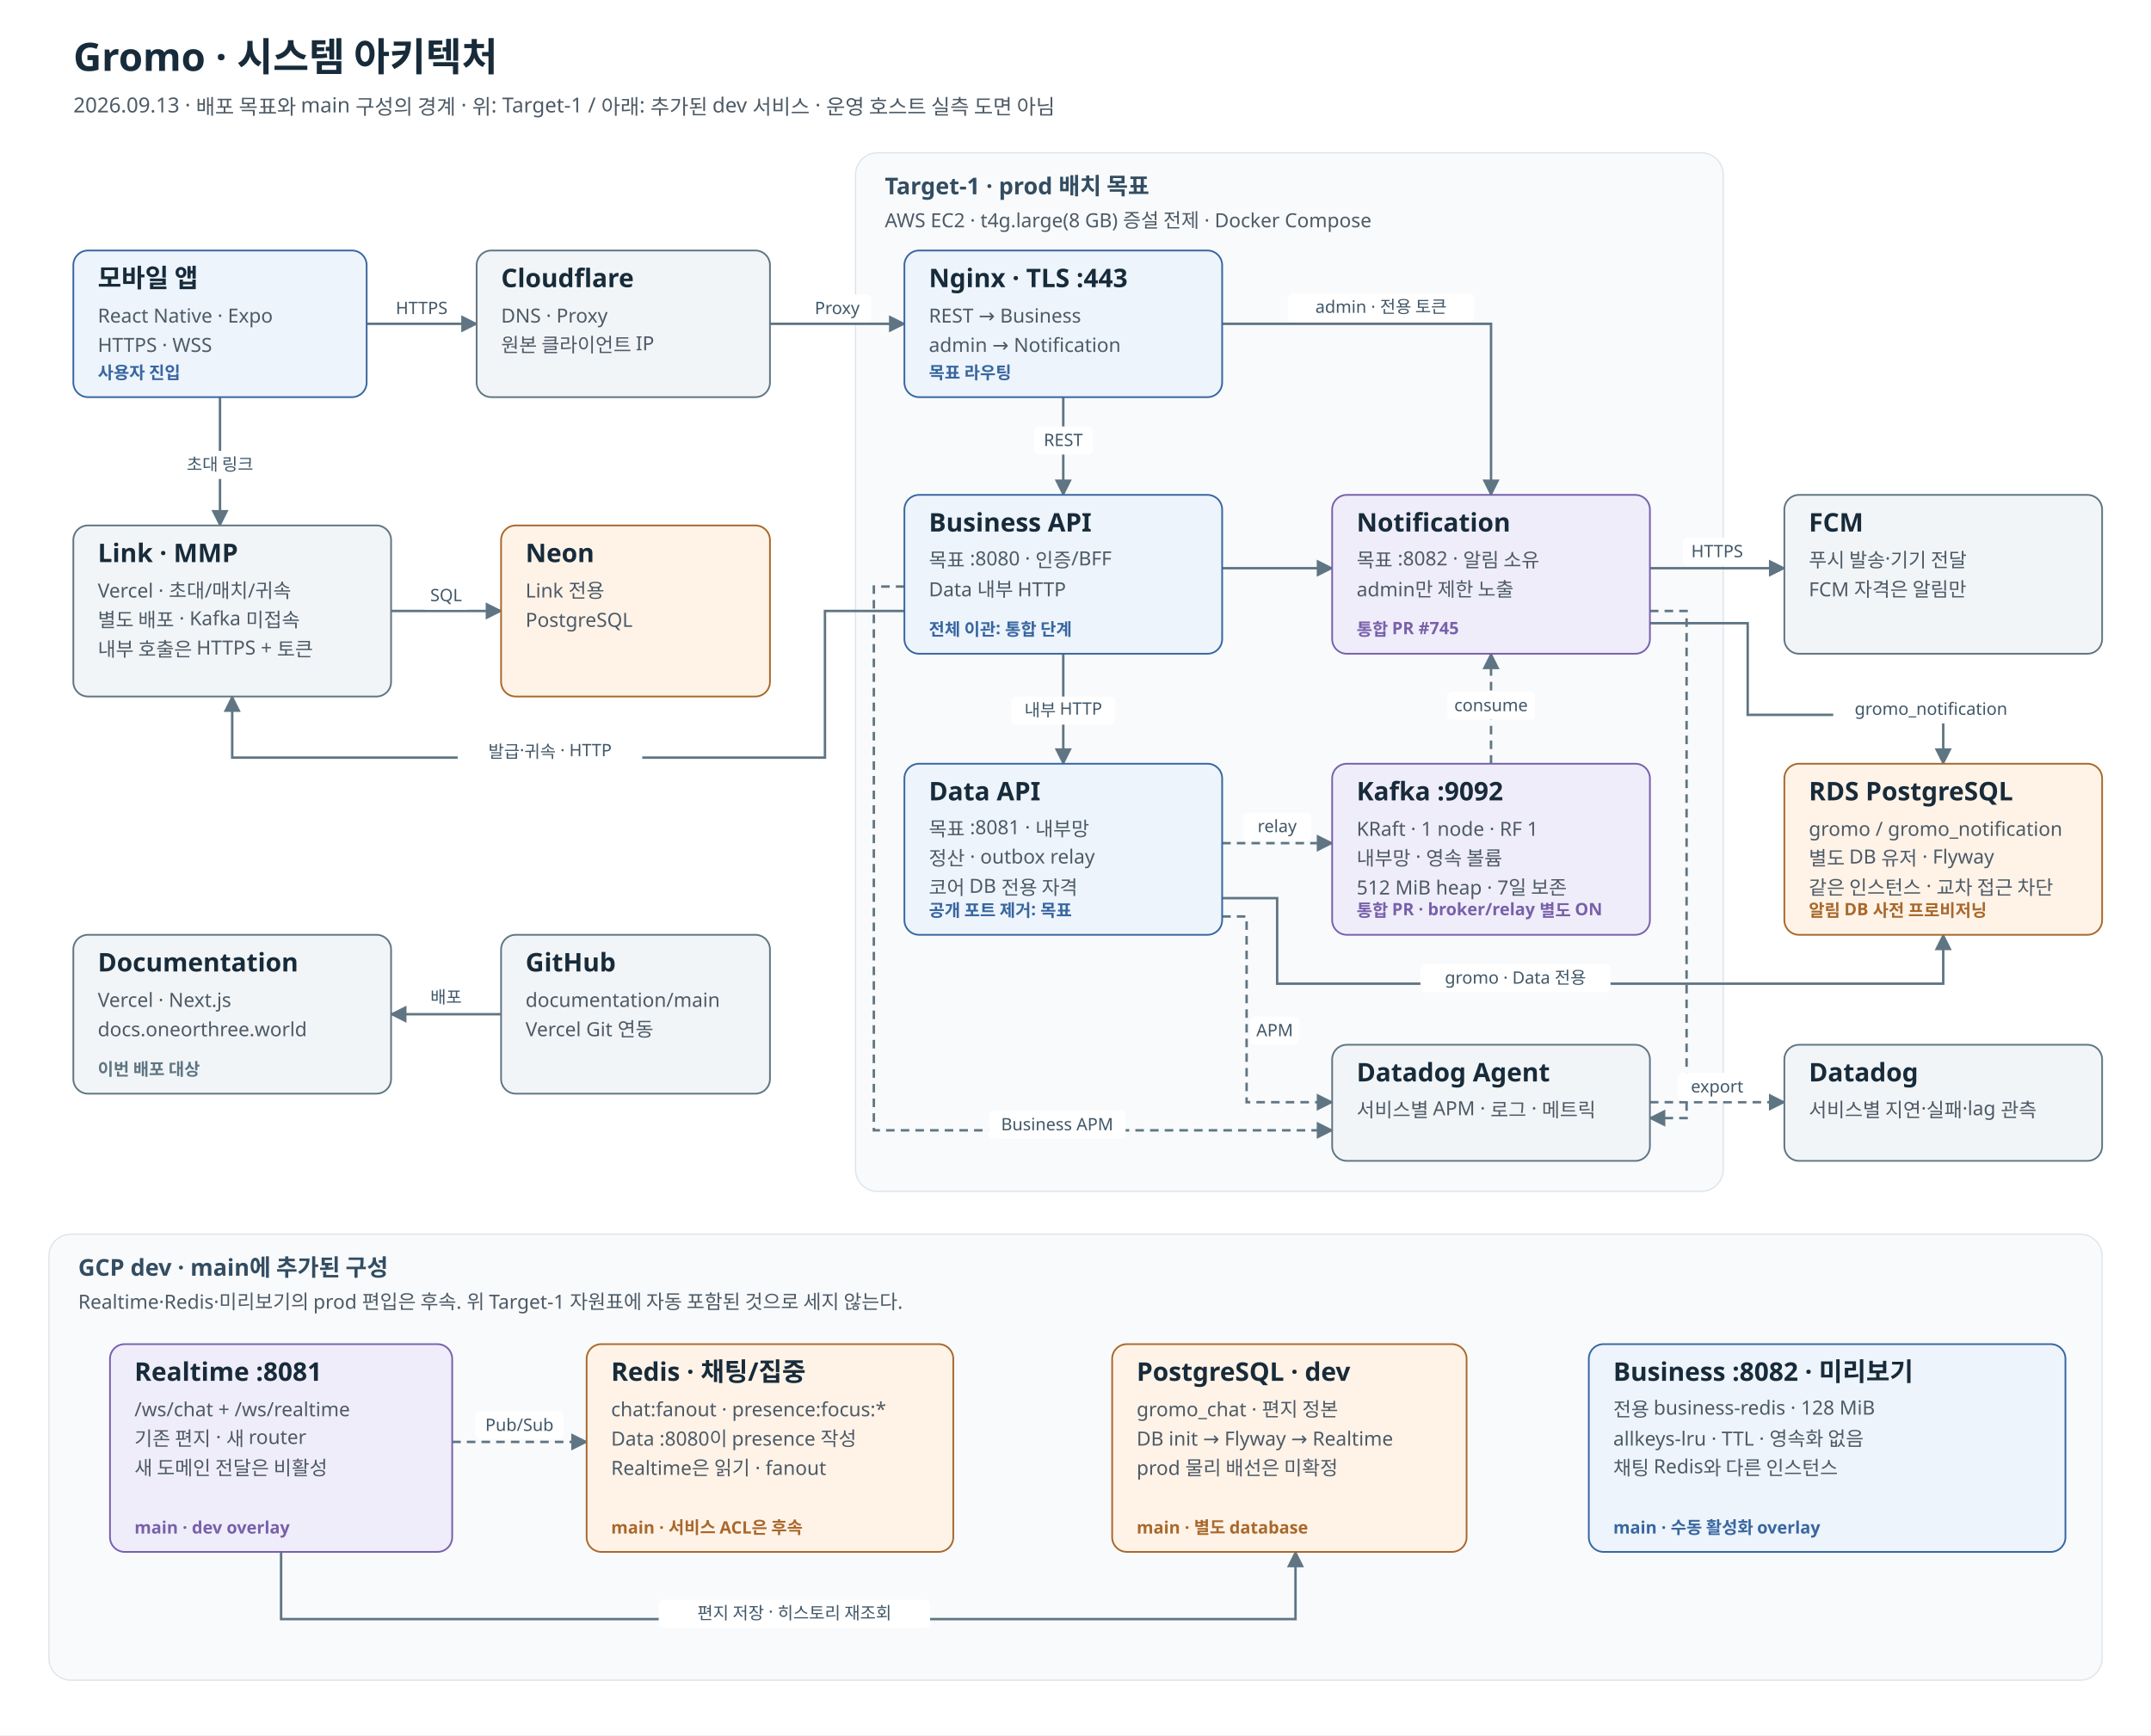
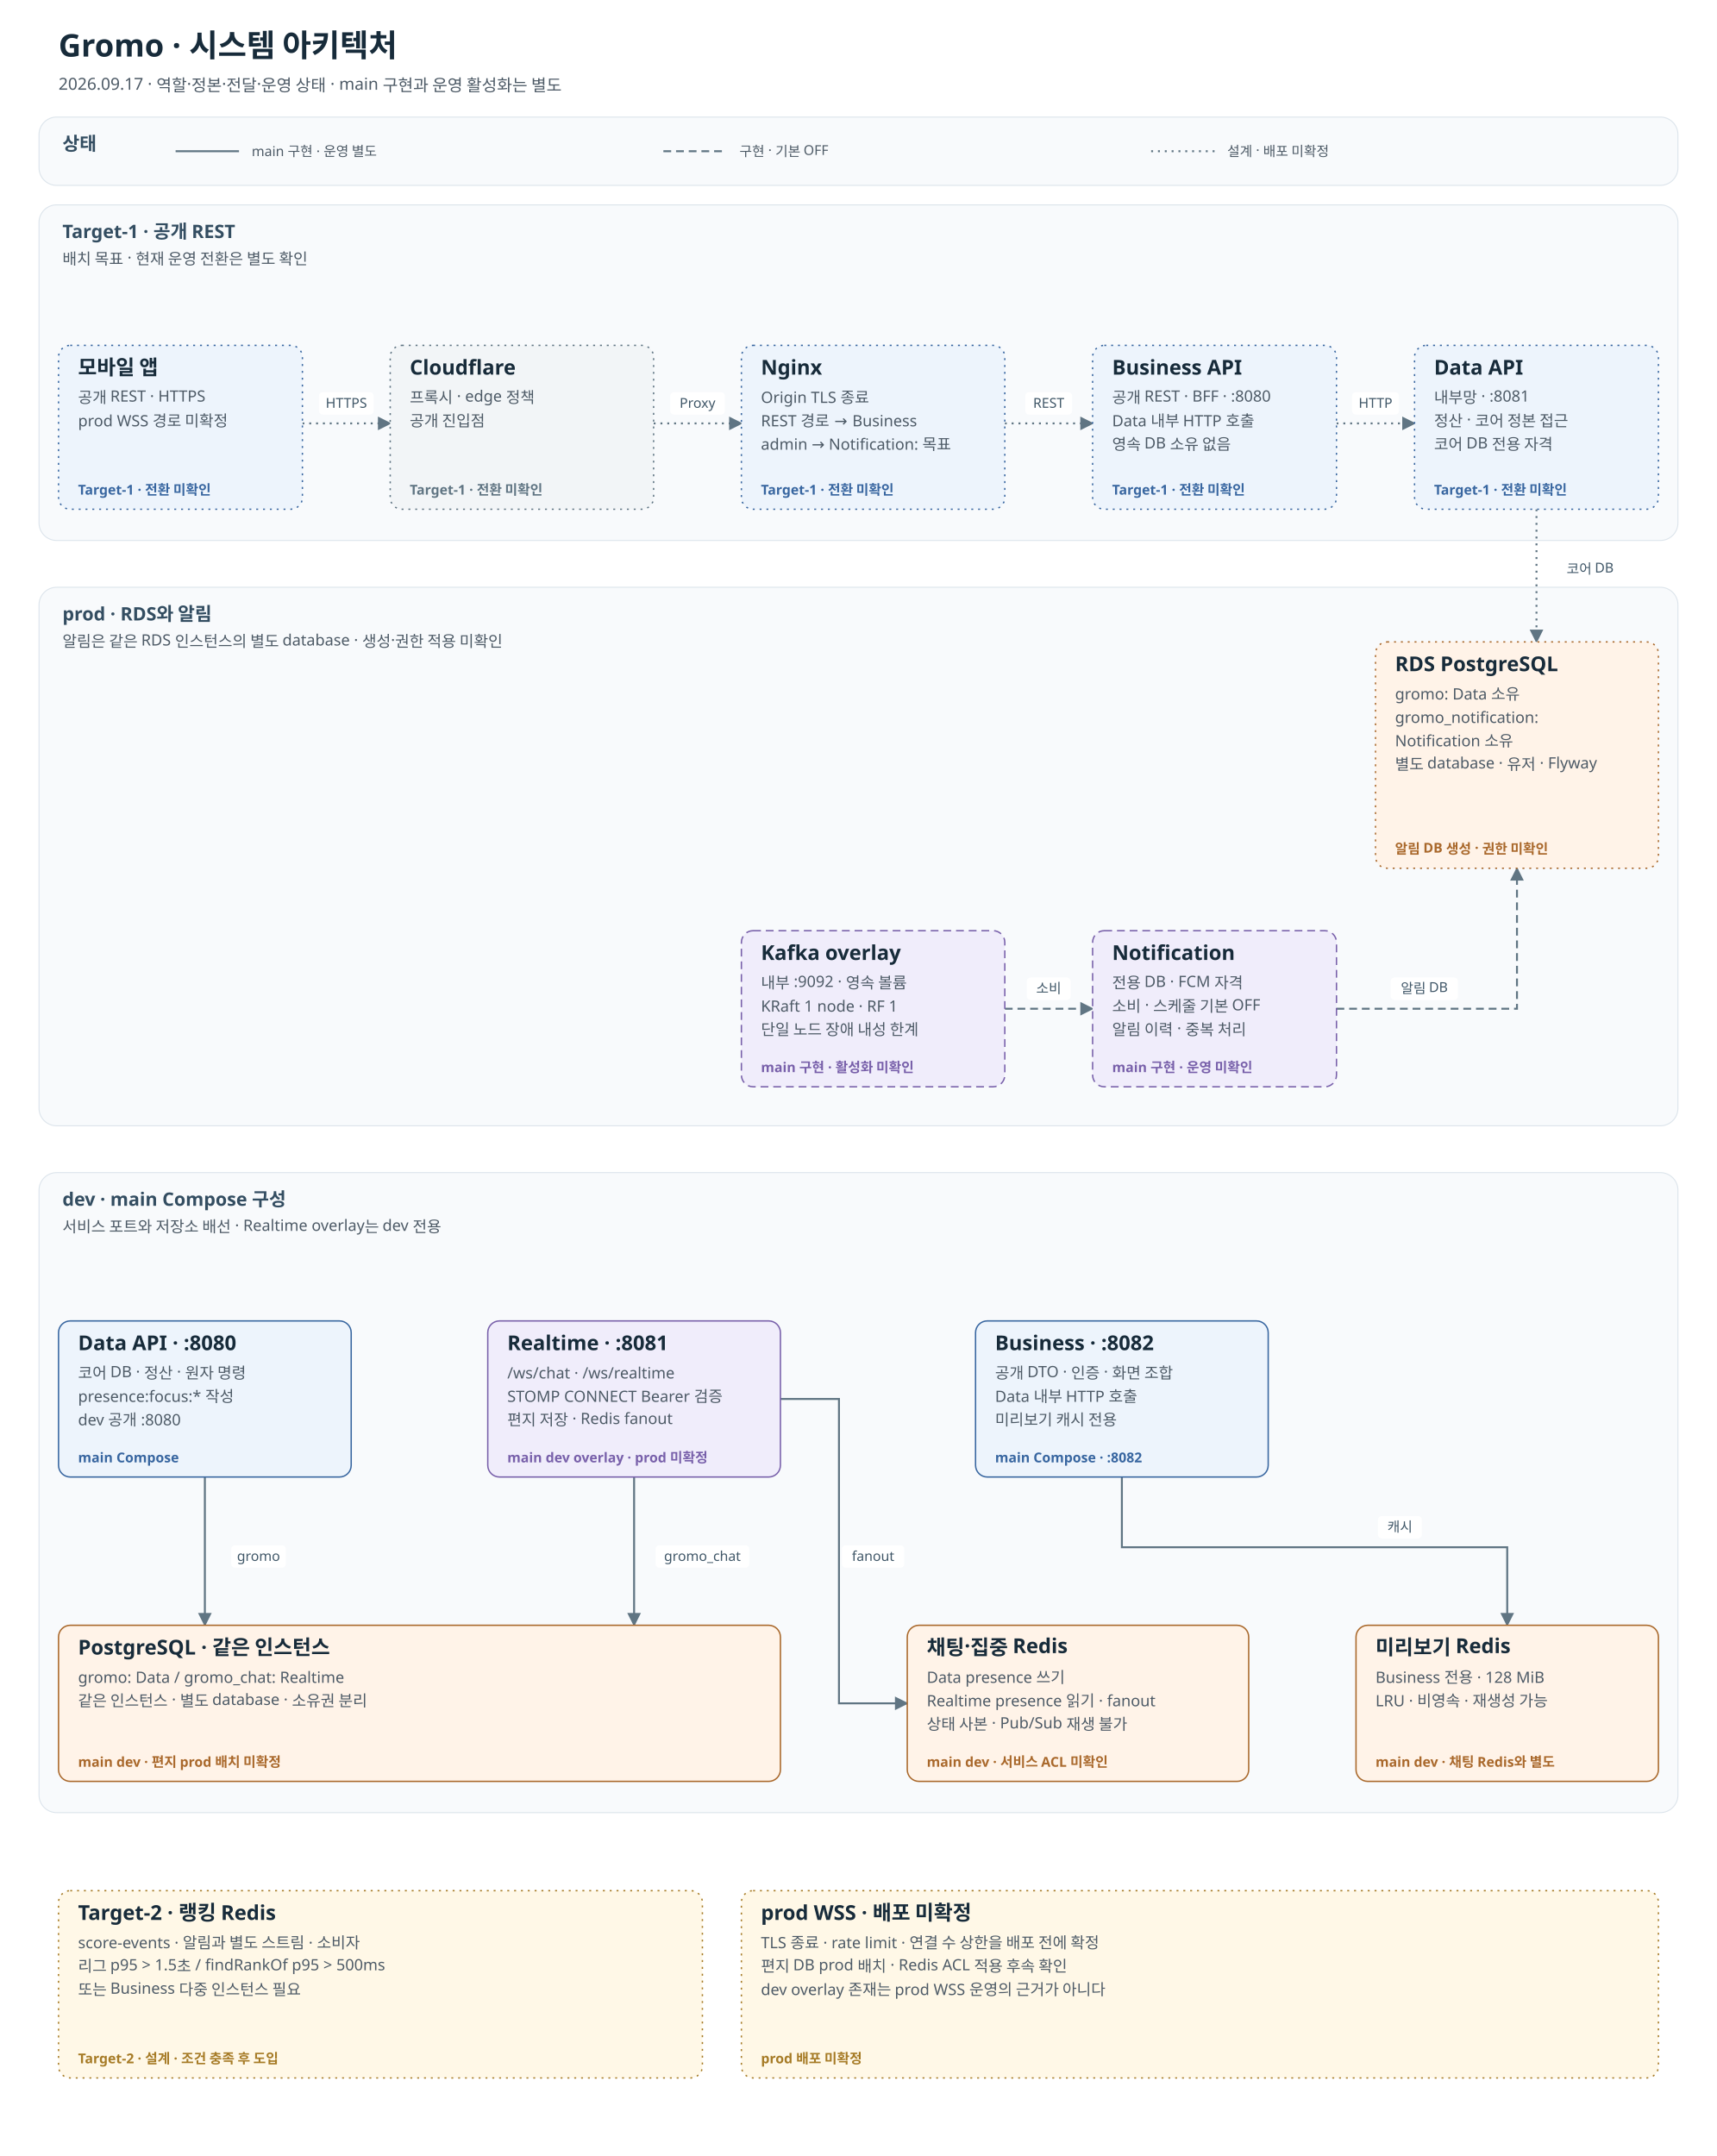
- <svg xmlns="http://www.w3.org/2000/svg" width="1760" height="1420" viewBox="0 0 1760 1420" role="img" aria-labelledby="diagramTitle diagramDesc">
+ <svg xmlns="http://www.w3.org/2000/svg" width="1760" height="2210" viewBox="0 0 1760 2210" role="img" aria-labelledby="diagramTitle diagramDesc">
  <defs>
    <marker id="arrow" viewBox="0 0 10 10" refX="9" refY="5" markerWidth="7" markerHeight="7" orient="auto-start-reverse">
      <path d="M 0 0 L 10 5 L 0 10 z" fill="#607583" />
    </marker>
  </defs>
  <g font-family="Apple SD Gothic Neo, Noto Sans KR, sans-serif">
-     <rect width="1760" height="1420" fill="#ffffff" />
+     <rect width="1760" height="2210" fill="#ffffff" />
    <text x="60" y="58" font-size="32" fill="#172b3a" font-weight="700">Gromo · 시스템 아키텍처</text>
-     <text x="60" y="92" font-size="17" fill="#4d5a66" font-weight="400">2026.09.13 · 배포 목표와 main 구성의 경계 · 위: Target-1 / 아래: 추가된 dev 서비스 · 운영 호스트 실측 도면 아님</text>
-     <rect x="700" y="125" width="710" height="850" rx="18" fill="#f8fafc" stroke="#dce4eb" />
-     <text x="724" y="159" font-size="19" fill="#334d61" font-weight="700">Target-1 · prod 배치 목표</text>
-     <text x="724" y="186" font-size="16" fill="#4d5a66" font-weight="400">AWS EC2 · t4g.large(8 GB) 증설 전제 · Docker Compose</text>
-     <rect x="40" y="1010" width="1680" height="365" rx="18" fill="#f8fafc" stroke="#dce4eb" />
-     <text x="64" y="1044" font-size="19" fill="#334d61" font-weight="700">GCP dev · main에 추가된 구성</text>
-     <text x="64" y="1071" font-size="16" fill="#4d5a66" font-weight="400">Realtime·Redis·미리보기의 prod 편입은 후속. 위 Target-1 자원표에 자동 포함된 것으로 세지 않는다.</text>
-     <g data-cell-id="appEdge">
-       <path d="M 300 265 L 390 265" fill="none" stroke="#607583" stroke-width="2" marker-end="url(#arrow)" />
-       <rect x="317.0" y="241" width="56.0" height="23" rx="4" fill="#ffffff" />
-       <text x="345" y="257" font-size="14" text-anchor="middle" fill="#405768">HTTPS</text>
-     </g>
-     <g data-cell-id="edgeNginx">
-       <path d="M 630 265 L 740 265" fill="none" stroke="#607583" stroke-width="2" marker-end="url(#arrow)" />
-       <rect x="657.0" y="241" width="56.0" height="23" rx="4" fill="#ffffff" />
-       <text x="685" y="257" font-size="14" text-anchor="middle" fill="#405768">Proxy</text>
-     </g>
-     <g data-cell-id="routeBusiness">
-       <path d="M 870 325 L 870 405" fill="none" stroke="#607583" stroke-width="2" marker-end="url(#arrow)" />
-       <rect x="846.0" y="349" width="48.0" height="23" rx="4" fill="#ffffff" />
-       <text x="870" y="365" font-size="14" text-anchor="middle" fill="#405768">REST</text>
-     </g>
-     <g data-cell-id="routeAdmin">
-       <path d="M 1000 265 L 1220 265 L 1220 405" fill="none" stroke="#607583" stroke-width="2" marker-end="url(#arrow)" />
-       <rect x="1053.75" y="240" width="152.5" height="23" rx="4" fill="#ffffff" />
-       <text x="1130" y="256" font-size="14" text-anchor="middle" fill="#405768">admin · 전용 토큰</text>
-     </g>
-     <g data-cell-id="internalData">
-       <path d="M 870 535 L 870 625" fill="none" stroke="#607583" stroke-width="2" marker-end="url(#arrow)" />
-       <rect x="827.5" y="570" width="85.0" height="23" rx="4" fill="#ffffff" />
-       <text x="870" y="586" font-size="14" text-anchor="middle" fill="#405768">내부 HTTP</text>
-     </g>
-     <g data-cell-id="notiCommand">
-       <path d="M 1000 465 L 1090 465" fill="none" stroke="#607583" stroke-width="2" marker-end="url(#arrow)" />
-     </g>
-     <g data-cell-id="dataKafka">
-       <path d="M 1000 690 L 1090 690" fill="none" stroke="#607583" stroke-width="2" marker-end="url(#arrow)" stroke-dasharray="7 5" />
-       <rect x="1017.0" y="665" width="56.0" height="23" rx="4" fill="#ffffff" />
-       <text x="1045" y="681" font-size="14" text-anchor="middle" fill="#405768">relay</text>
-     </g>
-     <g data-cell-id="notiConsume">
-       <path d="M 1220 625 L 1220 535" fill="none" stroke="#607583" stroke-width="2" marker-end="url(#arrow)" stroke-dasharray="7 5" />
-       <rect x="1184.0" y="566" width="72.0" height="23" rx="4" fill="#ffffff" />
-       <text x="1220" y="582" font-size="14" text-anchor="middle" fill="#405768">consume</text>
-     </g>
-     <g data-cell-id="dataDb">
-       <path d="M 1000 735 L 1045 735 L 1045 805 L 1590 805 L 1590 765" fill="none" stroke="#607583" stroke-width="2" marker-end="url(#arrow)" />
-       <rect x="1162.25" y="789" width="155.5" height="23" rx="4" fill="#ffffff" />
-       <text x="1240" y="805" font-size="14" text-anchor="middle" fill="#405768">gromo · Data 전용</text>
-     </g>
-     <g data-cell-id="notiDb">
-       <path d="M 1350 510 L 1430 510 L 1430 585 L 1590 585 L 1590 625" fill="none" stroke="#607583" stroke-width="2" marker-end="url(#arrow)" />
-       <rect x="1500.0" y="569" width="160.0" height="23" rx="4" fill="#ffffff" />
-       <text x="1580" y="585" font-size="14" text-anchor="middle" fill="#405768">gromo_notification</text>
-     </g>
-     <g data-cell-id="fcmSend">
-       <path d="M 1350 465 L 1460 465" fill="none" stroke="#607583" stroke-width="2" marker-end="url(#arrow)" />
-       <rect x="1377.0" y="440" width="56.0" height="23" rx="4" fill="#ffffff" />
-       <text x="1405" y="456" font-size="14" text-anchor="middle" fill="#405768">HTTPS</text>
-     </g>
-     <g data-cell-id="dataObserve">
-       <path d="M 1000 750 L 1020 750 L 1020 902 L 1090 902" fill="none" stroke="#607583" stroke-width="2" marker-end="url(#arrow)" stroke-dasharray="7 5" />
-       <rect x="1023.0" y="832" width="40.0" height="23" rx="4" fill="#ffffff" />
-       <text x="1043" y="848" font-size="14" text-anchor="middle" fill="#405768">APM</text>
-     </g>
-     <g data-cell-id="businessObserve">
-       <path d="M 740 480 L 715 480 L 715 925 L 1090 925" fill="none" stroke="#607583" stroke-width="2" marker-end="url(#arrow)" stroke-dasharray="7 5" />
-       <rect x="809.0" y="909" width="112.0" height="23" rx="4" fill="#ffffff" />
-       <text x="865" y="925" font-size="14" text-anchor="middle" fill="#405768">Business APM</text>
-     </g>
-     <g data-cell-id="notiObserve">
-       <path d="M 1350 500 L 1380 500 L 1380 915 L 1350 915" fill="none" stroke="#607583" stroke-width="2" marker-end="url(#arrow)" stroke-dasharray="7 5" />
-     </g>
-     <g data-cell-id="ddExport">
-       <path d="M 1350 902 L 1460 902" fill="none" stroke="#607583" stroke-width="2" marker-end="url(#arrow)" stroke-dasharray="7 5" />
-       <rect x="1373.0" y="878" width="64.0" height="23" rx="4" fill="#ffffff" />
-       <text x="1405" y="894" font-size="14" text-anchor="middle" fill="#405768">export</text>
-     </g>
-     <g data-cell-id="linkEntry">
-       <path d="M 180 325 L 180 430" fill="none" stroke="#607583" stroke-width="2" marker-end="url(#arrow)" />
-       <rect x="139.0" y="369" width="82.0" height="23" rx="4" fill="#ffffff" />
-       <text x="180" y="385" font-size="14" text-anchor="middle" fill="#405768">초대 링크</text>
-     </g>
-     <g data-cell-id="linkDb">
-       <path d="M 320 500 L 410 500" fill="none" stroke="#607583" stroke-width="2" marker-end="url(#arrow)" />
-       <rect x="345.0" y="476" width="40.0" height="23" rx="4" fill="#ffffff" />
-       <text x="365" y="492" font-size="14" text-anchor="middle" fill="#405768">SQL</text>
-     </g>
-     <g data-cell-id="linkCommand">
-       <path d="M 740 500 L 675 500 L 675 620 L 190 620 L 190 570" fill="none" stroke="#607583" stroke-width="2" marker-end="url(#arrow)" />
-       <rect x="374.5" y="604" width="151.0" height="23" rx="4" fill="#ffffff" />
-       <text x="450" y="620" font-size="14" text-anchor="middle" fill="#405768">발급·귀속 · HTTP</text>
-     </g>
-     <g data-cell-id="docsDeploy">
-       <path d="M 410 830 L 320 830" fill="none" stroke="#607583" stroke-width="2" marker-end="url(#arrow)" />
-       <rect x="342.5" y="805" width="45.0" height="23" rx="4" fill="#ffffff" />
-       <text x="365" y="821" font-size="14" text-anchor="middle" fill="#405768">배포</text>
+     <text x="60" y="92" font-size="17" fill="#4d5a66" font-weight="400">2026.09.17 · 역할·정본·전달·운영 상태 · main 구현과 운영 활성화는 별도</text>
+     <rect x="40" y="120" width="1680" height="70" rx="18" fill="#f8fafc" stroke="#dce4eb" />
+     <text x="64" y="154" font-size="19" fill="#334d61" font-weight="700">상태</text>
+     <rect x="40" y="210" width="1680" height="344" rx="18" fill="#f8fafc" stroke="#dce4eb" />
+     <text x="64" y="244" font-size="19" fill="#334d61" font-weight="700">Target-1 · 공개 REST</text>
+     <text x="64" y="271" font-size="16" fill="#4d5a66" font-weight="400">배치 목표 · 현재 운영 전환은 별도 확인</text>
+     <rect x="40" y="602" width="1680" height="552" rx="18" fill="#f8fafc" stroke="#dce4eb" />
+     <text x="64" y="636" font-size="19" fill="#334d61" font-weight="700">prod · RDS와 알림</text>
+     <text x="64" y="663" font-size="16" fill="#4d5a66" font-weight="400">알림은 같은 RDS 인스턴스의 별도 database · 생성·권한 적용 미확인</text>
+     <rect x="40" y="1202" width="1680" height="656" rx="18" fill="#f8fafc" stroke="#dce4eb" />
+     <text x="64" y="1236" font-size="19" fill="#334d61" font-weight="700">dev · main Compose 구성</text>
+     <text x="64" y="1263" font-size="16" fill="#4d5a66" font-weight="400">서비스 포트와 저장소 배선 · Realtime overlay는 dev 전용</text>
+     <path d="M 180 155 L 245 155" fill="none" stroke="#607583" stroke-width="2" />
+     <text x="258" y="160" font-size="14" fill="#4d5a66" font-weight="400">main 구현 · 운영 별도</text>
+     <path d="M 680 155 L 745 155" fill="none" stroke="#607583" stroke-width="2" stroke-dasharray="8 5" />
+     <text x="758" y="160" font-size="14" fill="#4d5a66" font-weight="400">구현 · 기본 OFF</text>
+     <path d="M 1180 155 L 1245 155" fill="none" stroke="#607583" stroke-width="2" stroke-dasharray="2 5" />
+     <text x="1258" y="160" font-size="14" fill="#4d5a66" font-weight="400">설계 · 배포 미확정</text>
+     <g data-cell-id="appCf">
+       <path d="M 310 434 L 400 434" fill="none" stroke="#607583" stroke-width="2" marker-end="url(#arrow)" stroke-dasharray="2 5" />
+       <rect x="327.0" y="402" width="56.0" height="23" rx="4" fill="#ffffff" />
+       <text x="355" y="418" font-size="14" text-anchor="middle" fill="#405768">HTTPS</text>
+     </g>
+     <g data-cell-id="cfNginx">
+       <path d="M 670 434 L 760 434" fill="none" stroke="#607583" stroke-width="2" marker-end="url(#arrow)" stroke-dasharray="2 5" />
+       <rect x="687.0" y="402" width="56.0" height="23" rx="4" fill="#ffffff" />
+       <text x="715" y="418" font-size="14" text-anchor="middle" fill="#405768">Proxy</text>
+     </g>
+     <g data-cell-id="nginxBusiness">
+       <path d="M 1030 434 L 1120 434" fill="none" stroke="#607583" stroke-width="2" marker-end="url(#arrow)" stroke-dasharray="2 5" />
+       <rect x="1051.0" y="402" width="48.0" height="23" rx="4" fill="#ffffff" />
+       <text x="1075" y="418" font-size="14" text-anchor="middle" fill="#405768">REST</text>
+     </g>
+     <g data-cell-id="businessData">
+       <path d="M 1370 434 L 1450 434" fill="none" stroke="#607583" stroke-width="2" marker-end="url(#arrow)" stroke-dasharray="2 5" />
+       <rect x="1386.0" y="402" width="48.0" height="23" rx="4" fill="#ffffff" />
+       <text x="1410" y="418" font-size="14" text-anchor="middle" fill="#405768">HTTP</text>
+     </g>
+     <g data-cell-id="dataRds">
+       <path d="M 1575 522 L 1575 658" fill="none" stroke="#607583" stroke-width="2" marker-end="url(#arrow)" stroke-dasharray="2 5" />
+       <rect x="1595.5" y="572" width="69.0" height="23" rx="4" fill="#ffffff" />
+       <text x="1630" y="588" font-size="14" text-anchor="middle" fill="#405768">코어 DB</text>
+     </g>
+     <g data-cell-id="kafkaNotification">
+       <path d="M 1030 1034 L 1120 1034" fill="none" stroke="#607583" stroke-width="2" marker-end="url(#arrow)" stroke-dasharray="8 5" />
+       <rect x="1052.5" y="1002" width="45.0" height="23" rx="4" fill="#ffffff" />
+       <text x="1075" y="1018" font-size="14" text-anchor="middle" fill="#405768">소비</text>
+     </g>
+     <g data-cell-id="notificationDb">
+       <path d="M 1370 1034 L 1555 1034 L 1555 890" fill="none" stroke="#607583" stroke-width="2" marker-end="url(#arrow)" stroke-dasharray="8 5" />
+       <rect x="1425.5" y="1002" width="69.0" height="23" rx="4" fill="#ffffff" />
+       <text x="1460" y="1018" font-size="14" text-anchor="middle" fill="#405768">알림 DB</text>
+     </g>
+     <g data-cell-id="devDataDb">
+       <path d="M 210 1514 L 210 1666" fill="none" stroke="#607583" stroke-width="2" marker-end="url(#arrow)" />
+       <rect x="237.0" y="1584" width="56.0" height="23" rx="4" fill="#ffffff" />
+       <text x="265" y="1600" font-size="14" text-anchor="middle" fill="#405768">gromo</text>
+     </g>
+     <g data-cell-id="realtimeDb">
+       <path d="M 650 1514 L 650 1666" fill="none" stroke="#607583" stroke-width="2" marker-end="url(#arrow)" />
+       <rect x="672.0" y="1584" width="96.0" height="23" rx="4" fill="#ffffff" />
+       <text x="720" y="1600" font-size="14" text-anchor="middle" fill="#405768">gromo_chat</text>
+     </g>
+     <g data-cell-id="realtimeRedis">
+       <path d="M 800 1434 L 860 1434 L 860 1746 L 930 1746" fill="none" stroke="#607583" stroke-width="2" marker-end="url(#arrow)" />
+       <rect x="863.0" y="1584" width="64.0" height="23" rx="4" fill="#ffffff" />
+       <text x="895" y="1600" font-size="14" text-anchor="middle" fill="#405768">fanout</text>
+     </g>
+     <g data-cell-id="businessPreview">
+       <path d="M 1150 1514 L 1150 1586 L 1545 1586 L 1545 1666" fill="none" stroke="#607583" stroke-width="2" marker-end="url(#arrow)" />
+       <rect x="1412.5" y="1554" width="45.0" height="23" rx="4" fill="#ffffff" />
+       <text x="1435" y="1570" font-size="14" text-anchor="middle" fill="#405768">캐시</text>
+     </g>
+     <g data-cell-id="app">
+       <rect x="60" y="354" width="250" height="168" rx="12" fill="#edf4fc" stroke="#3866a0" stroke-width="1.4" stroke-dasharray="2 5" />
+       <text x="80" y="384" font-size="21" fill="#172b3a" font-weight="700">모바일 앱</text>
+       <text x="80" y="413" font-size="16" fill="#4d5a66" font-weight="400">공개 REST · HTTPS</text>
+       <text x="80" y="437" font-size="16" fill="#4d5a66" font-weight="400">prod WSS 경로 미확정</text>
+       <text x="80" y="507" font-size="14" fill="#3866a0" font-weight="700">Target-1 · 전환 미확인</text>
+     </g>
+     <g data-cell-id="cloudflare">
+       <rect x="400" y="354" width="270" height="168" rx="12" fill="#f2f5f7" stroke="#607583" stroke-width="1.4" stroke-dasharray="2 5" />
+       <text x="420" y="384" font-size="21" fill="#172b3a" font-weight="700">Cloudflare</text>
+       <text x="420" y="413" font-size="16" fill="#4d5a66" font-weight="400">프록시 · edge 정책</text>
+       <text x="420" y="437" font-size="16" fill="#4d5a66" font-weight="400">공개 진입점</text>
+       <text x="420" y="507" font-size="14" fill="#607583" font-weight="700">Target-1 · 전환 미확인</text>
+     </g>
+     <g data-cell-id="nginx">
+       <rect x="760" y="354" width="270" height="168" rx="12" fill="#edf4fc" stroke="#3866a0" stroke-width="1.4" stroke-dasharray="2 5" />
+       <text x="780" y="384" font-size="21" fill="#172b3a" font-weight="700">Nginx</text>
+       <text x="780" y="413" font-size="16" fill="#4d5a66" font-weight="400">Origin TLS 종료</text>
+       <text x="780" y="437" font-size="16" fill="#4d5a66" font-weight="400">REST 경로 → Business</text>
+       <text x="780" y="461" font-size="16" fill="#4d5a66" font-weight="400">admin → Notification: 목표</text>
+       <text x="780" y="507" font-size="14" fill="#3866a0" font-weight="700">Target-1 · 전환 미확인</text>
+     </g>
+     <g data-cell-id="business">
+       <rect x="1120" y="354" width="250" height="168" rx="12" fill="#edf4fc" stroke="#3866a0" stroke-width="1.4" stroke-dasharray="2 5" />
+       <text x="1140" y="384" font-size="21" fill="#172b3a" font-weight="700">Business API</text>
+       <text x="1140" y="413" font-size="16" fill="#4d5a66" font-weight="400">공개 REST · BFF · :8080</text>
+       <text x="1140" y="437" font-size="16" fill="#4d5a66" font-weight="400">Data 내부 HTTP 호출</text>
+       <text x="1140" y="461" font-size="16" fill="#4d5a66" font-weight="400">영속 DB 소유 없음</text>
+       <text x="1140" y="507" font-size="14" fill="#3866a0" font-weight="700">Target-1 · 전환 미확인</text>
+     </g>
+     <g data-cell-id="data">
+       <rect x="1450" y="354" width="250" height="168" rx="12" fill="#edf4fc" stroke="#3866a0" stroke-width="1.4" stroke-dasharray="2 5" />
+       <text x="1470" y="384" font-size="21" fill="#172b3a" font-weight="700">Data API</text>
+       <text x="1470" y="413" font-size="16" fill="#4d5a66" font-weight="400">내부망 · :8081</text>
+       <text x="1470" y="437" font-size="16" fill="#4d5a66" font-weight="400">정산 · 코어 정본 접근</text>
+       <text x="1470" y="461" font-size="16" fill="#4d5a66" font-weight="400">코어 DB 전용 자격</text>
+       <text x="1470" y="507" font-size="14" fill="#3866a0" font-weight="700">Target-1 · 전환 미확인</text>
+     </g>
+     <g data-cell-id="prodRds">
+       <rect x="1410" y="658" width="290" height="232" rx="12" fill="#fff3e8" stroke="#a9682b" stroke-width="1.4" stroke-dasharray="2 5" />
+       <text x="1430" y="688" font-size="21" fill="#172b3a" font-weight="700">RDS PostgreSQL</text>
+       <text x="1430" y="717" font-size="16" fill="#4d5a66" font-weight="400">gromo: Data 소유</text>
+       <text x="1430" y="741" font-size="16" fill="#4d5a66" font-weight="400">gromo_notification:</text>
+       <text x="1430" y="765" font-size="16" fill="#4d5a66" font-weight="400">Notification 소유</text>
+       <text x="1430" y="789" font-size="16" fill="#4d5a66" font-weight="400">별도 database · 유저 · Flyway</text>
+       <text x="1430" y="875" font-size="14" fill="#a9682b" font-weight="700">알림 DB 생성 · 권한 미확인</text>
+     </g>
+     <g data-cell-id="kafka">
+       <rect x="760" y="954" width="270" height="160" rx="12" fill="#f0edfb" stroke="#7860aa" stroke-width="1.4" stroke-dasharray="8 5" />
+       <text x="780" y="984" font-size="21" fill="#172b3a" font-weight="700">Kafka overlay</text>
+       <text x="780" y="1013" font-size="16" fill="#4d5a66" font-weight="400">내부 :9092 · 영속 볼륨</text>
+       <text x="780" y="1037" font-size="16" fill="#4d5a66" font-weight="400">KRaft 1 node · RF 1</text>
+       <text x="780" y="1061" font-size="16" fill="#4d5a66" font-weight="400">단일 노드 장애 내성 한계</text>
+       <text x="780" y="1099" font-size="14" fill="#7860aa" font-weight="700">main 구현 · 활성화 미확인</text>
+     </g>
+     <g data-cell-id="notification">
+       <rect x="1120" y="954" width="250" height="160" rx="12" fill="#f0edfb" stroke="#7860aa" stroke-width="1.4" stroke-dasharray="8 5" />
+       <text x="1140" y="984" font-size="21" fill="#172b3a" font-weight="700">Notification</text>
+       <text x="1140" y="1013" font-size="16" fill="#4d5a66" font-weight="400">전용 DB · FCM 자격</text>
+       <text x="1140" y="1037" font-size="16" fill="#4d5a66" font-weight="400">소비 · 스케줄 기본 OFF</text>
+       <text x="1140" y="1061" font-size="16" fill="#4d5a66" font-weight="400">알림 이력 · 중복 처리</text>
+       <text x="1140" y="1099" font-size="14" fill="#7860aa" font-weight="700">main 구현 · 운영 미확인</text>
+     </g>
+     <g data-cell-id="devData">
+       <rect x="60" y="1354" width="300" height="160" rx="12" fill="#edf4fc" stroke="#3866a0" stroke-width="1.4" />
+       <text x="80" y="1384" font-size="21" fill="#172b3a" font-weight="700">Data API · :8080</text>
+       <text x="80" y="1413" font-size="16" fill="#4d5a66" font-weight="400">코어 DB · 정산 · 원자 명령</text>
+       <text x="80" y="1437" font-size="16" fill="#4d5a66" font-weight="400">presence:focus:* 작성</text>
+       <text x="80" y="1461" font-size="16" fill="#4d5a66" font-weight="400">dev 공개 :8080</text>
+       <text x="80" y="1499" font-size="14" fill="#3866a0" font-weight="700">main Compose</text>
+     </g>
+     <g data-cell-id="realtime">
+       <rect x="500" y="1354" width="300" height="160" rx="12" fill="#f0edfb" stroke="#7860aa" stroke-width="1.4" />
+       <text x="520" y="1384" font-size="21" fill="#172b3a" font-weight="700">Realtime · :8081</text>
+       <text x="520" y="1413" font-size="16" fill="#4d5a66" font-weight="400">/ws/chat · /ws/realtime</text>
+       <text x="520" y="1437" font-size="16" fill="#4d5a66" font-weight="400">STOMP CONNECT Bearer 검증</text>
+       <text x="520" y="1461" font-size="16" fill="#4d5a66" font-weight="400">편지 저장 · Redis fanout</text>
+       <text x="520" y="1499" font-size="14" fill="#7860aa" font-weight="700">main dev overlay · prod 미확정</text>
+     </g>
+     <g data-cell-id="devBusiness">
+       <rect x="1000" y="1354" width="300" height="160" rx="12" fill="#edf4fc" stroke="#3866a0" stroke-width="1.4" />
+       <text x="1020" y="1384" font-size="21" fill="#172b3a" font-weight="700">Business · :8082</text>
+       <text x="1020" y="1413" font-size="16" fill="#4d5a66" font-weight="400">공개 DTO · 인증 · 화면 조합</text>
+       <text x="1020" y="1437" font-size="16" fill="#4d5a66" font-weight="400">Data 내부 HTTP 호출</text>
+       <text x="1020" y="1461" font-size="16" fill="#4d5a66" font-weight="400">미리보기 캐시 전용</text>
+       <text x="1020" y="1499" font-size="14" fill="#3866a0" font-weight="700">main Compose · :8082</text>
+     </g>
+     <g data-cell-id="devPg">
+       <rect x="60" y="1666" width="740" height="160" rx="12" fill="#fff3e8" stroke="#a9682b" stroke-width="1.4" />
+       <text x="80" y="1696" font-size="21" fill="#172b3a" font-weight="700">PostgreSQL · 같은 인스턴스</text>
+       <text x="80" y="1725" font-size="16" fill="#4d5a66" font-weight="400">gromo: Data / gromo_chat: Realtime</text>
+       <text x="80" y="1749" font-size="16" fill="#4d5a66" font-weight="400">같은 인스턴스 · 별도 database · 소유권 분리</text>
+       <text x="80" y="1811" font-size="14" fill="#a9682b" font-weight="700">main dev · 편지 prod 배치 미확정</text>
    </g>
    <g data-cell-id="chatRedis">
-       <path d="M 370 1180 L 480 1180" fill="none" stroke="#607583" stroke-width="2" marker-end="url(#arrow)" stroke-dasharray="7 5" />
-       <rect x="389.0" y="1155" width="72.0" height="23" rx="4" fill="#ffffff" />
-       <text x="425" y="1171" font-size="14" text-anchor="middle" fill="#405768">Pub/Sub</text>
-     </g>
-     <g data-cell-id="chatDbWrite">
-       <path d="M 230 1270 L 230 1325 L 1060 1325 L 1060 1270" fill="none" stroke="#607583" stroke-width="2" marker-end="url(#arrow)" />
-       <rect x="539.0" y="1309" width="222.0" height="23" rx="4" fill="#ffffff" />
-       <text x="650" y="1325" font-size="14" text-anchor="middle" fill="#405768">편지 저장 · 히스토리 재조회</text>
-     </g>
-     <g data-cell-id="app">
-       <rect x="60" y="205" width="240" height="120" rx="12" fill="#edf4fc" stroke="#3866a0" stroke-width="1.4" />
-       <text x="80" y="235" font-size="21" fill="#172b3a" font-weight="700">모바일 앱</text>
-       <text x="80" y="264" font-size="16" fill="#4d5a66" font-weight="400">React Native · Expo</text>
-       <text x="80" y="288" font-size="16" fill="#4d5a66" font-weight="400">HTTPS · WSS</text>
-       <text x="80" y="310" font-size="14" fill="#3866a0" font-weight="700">사용자 진입</text>
-     </g>
-     <g data-cell-id="cloudflare">
-       <rect x="390" y="205" width="240" height="120" rx="12" fill="#f2f5f7" stroke="#607583" stroke-width="1.4" />
-       <text x="410" y="235" font-size="21" fill="#172b3a" font-weight="700">Cloudflare</text>
-       <text x="410" y="264" font-size="16" fill="#4d5a66" font-weight="400">DNS · Proxy</text>
-       <text x="410" y="288" font-size="16" fill="#4d5a66" font-weight="400">원본 클라이언트 IP</text>
-     </g>
-     <g data-cell-id="nginx">
-       <rect x="740" y="205" width="260" height="120" rx="12" fill="#edf4fc" stroke="#3866a0" stroke-width="1.4" />
-       <text x="760" y="235" font-size="21" fill="#172b3a" font-weight="700">Nginx · TLS :443</text>
-       <text x="760" y="264" font-size="16" fill="#4d5a66" font-weight="400">REST → Business</text>
-       <text x="760" y="288" font-size="16" fill="#4d5a66" font-weight="400">admin → Notification</text>
-       <text x="760" y="310" font-size="14" fill="#3866a0" font-weight="700">목표 라우팅</text>
-     </g>
-     <g data-cell-id="business">
-       <rect x="740" y="405" width="260" height="130" rx="12" fill="#edf4fc" stroke="#3866a0" stroke-width="1.4" />
-       <text x="760" y="435" font-size="21" fill="#172b3a" font-weight="700">Business API</text>
-       <text x="760" y="464" font-size="16" fill="#4d5a66" font-weight="400">목표 :8080 · 인증/BFF</text>
-       <text x="760" y="488" font-size="16" fill="#4d5a66" font-weight="400">Data 내부 HTTP</text>
-       <text x="760" y="520" font-size="14" fill="#3866a0" font-weight="700">전체 이관: 통합 단계</text>
-     </g>
-     <g data-cell-id="notification">
-       <rect x="1090" y="405" width="260" height="130" rx="12" fill="#f0edfb" stroke="#7860aa" stroke-width="1.4" />
-       <text x="1110" y="435" font-size="21" fill="#172b3a" font-weight="700">Notification</text>
-       <text x="1110" y="464" font-size="16" fill="#4d5a66" font-weight="400">목표 :8082 · 알림 소유</text>
-       <text x="1110" y="488" font-size="16" fill="#4d5a66" font-weight="400">admin만 제한 노출</text>
-       <text x="1110" y="520" font-size="14" fill="#7860aa" font-weight="700">통합 PR #745</text>
-     </g>
-     <g data-cell-id="data">
-       <rect x="740" y="625" width="260" height="140" rx="12" fill="#edf4fc" stroke="#3866a0" stroke-width="1.4" />
-       <text x="760" y="655" font-size="21" fill="#172b3a" font-weight="700">Data API</text>
-       <text x="760" y="684" font-size="16" fill="#4d5a66" font-weight="400">목표 :8081 · 내부망</text>
-       <text x="760" y="708" font-size="16" fill="#4d5a66" font-weight="400">정산 · outbox relay</text>
-       <text x="760" y="732" font-size="16" fill="#4d5a66" font-weight="400">코어 DB 전용 자격</text>
-       <text x="760" y="750" font-size="14" fill="#3866a0" font-weight="700">공개 포트 제거: 목표</text>
-     </g>
-     <g data-cell-id="kafka">
-       <rect x="1090" y="625" width="260" height="140" rx="12" fill="#f0edfb" stroke="#7860aa" stroke-width="1.4" />
-       <text x="1110" y="655" font-size="21" fill="#172b3a" font-weight="700">Kafka :9092</text>
-       <text x="1110" y="684" font-size="16" fill="#4d5a66" font-weight="400">KRaft · 1 node · RF 1</text>
-       <text x="1110" y="708" font-size="16" fill="#4d5a66" font-weight="400">내부망 · 영속 볼륨</text>
-       <text x="1110" y="732" font-size="16" fill="#4d5a66" font-weight="400">512 MiB heap · 7일 보존</text>
-       <text x="1110" y="750" font-size="14" fill="#7860aa" font-weight="700">통합 PR · broker/relay 별도 ON</text>
-     </g>
-     <g data-cell-id="agent">
-       <rect x="1090" y="855" width="260" height="95" rx="12" fill="#f2f5f7" stroke="#607583" stroke-width="1.4" />
-       <text x="1110" y="885" font-size="21" fill="#172b3a" font-weight="700">Datadog Agent</text>
-       <text x="1110" y="914" font-size="16" fill="#4d5a66" font-weight="400">서비스별 APM · 로그 · 메트릭</text>
-     </g>
-     <g data-cell-id="rds">
-       <rect x="1460" y="625" width="260" height="140" rx="12" fill="#fff3e8" stroke="#a9682b" stroke-width="1.4" />
-       <text x="1480" y="655" font-size="21" fill="#172b3a" font-weight="700">RDS PostgreSQL</text>
-       <text x="1480" y="684" font-size="16" fill="#4d5a66" font-weight="400">gromo / gromo_notification</text>
-       <text x="1480" y="708" font-size="16" fill="#4d5a66" font-weight="400">별도 DB 유저 · Flyway</text>
-       <text x="1480" y="732" font-size="16" fill="#4d5a66" font-weight="400">같은 인스턴스 · 교차 접근 차단</text>
-       <text x="1480" y="750" font-size="14" fill="#a9682b" font-weight="700">알림 DB 사전 프로비저닝</text>
-     </g>
-     <g data-cell-id="fcm">
-       <rect x="1460" y="405" width="260" height="130" rx="12" fill="#f2f5f7" stroke="#607583" stroke-width="1.4" />
-       <text x="1480" y="435" font-size="21" fill="#172b3a" font-weight="700">FCM</text>
-       <text x="1480" y="464" font-size="16" fill="#4d5a66" font-weight="400">푸시 발송·기기 전달</text>
-       <text x="1480" y="488" font-size="16" fill="#4d5a66" font-weight="400">FCM 자격은 알림만</text>
-     </g>
-     <g data-cell-id="datadog">
-       <rect x="1460" y="855" width="260" height="95" rx="12" fill="#f2f5f7" stroke="#607583" stroke-width="1.4" />
-       <text x="1480" y="885" font-size="21" fill="#172b3a" font-weight="700">Datadog</text>
-       <text x="1480" y="914" font-size="16" fill="#4d5a66" font-weight="400">서비스별 지연·실패·lag 관측</text>
-     </g>
-     <g data-cell-id="link">
-       <rect x="60" y="430" width="260" height="140" rx="12" fill="#f2f5f7" stroke="#607583" stroke-width="1.4" />
-       <text x="80" y="460" font-size="21" fill="#172b3a" font-weight="700">Link · MMP</text>
-       <text x="80" y="489" font-size="16" fill="#4d5a66" font-weight="400">Vercel · 초대/매치/귀속</text>
-       <text x="80" y="513" font-size="16" fill="#4d5a66" font-weight="400">별도 배포 · Kafka 미접속</text>
-       <text x="80" y="537" font-size="16" fill="#4d5a66" font-weight="400">내부 호출은 HTTPS + 토큰</text>
-     </g>
-     <g data-cell-id="neon">
-       <rect x="410" y="430" width="220" height="140" rx="12" fill="#fff3e8" stroke="#a9682b" stroke-width="1.4" />
-       <text x="430" y="460" font-size="21" fill="#172b3a" font-weight="700">Neon</text>
-       <text x="430" y="489" font-size="16" fill="#4d5a66" font-weight="400">Link 전용</text>
-       <text x="430" y="513" font-size="16" fill="#4d5a66" font-weight="400">PostgreSQL</text>
-     </g>
-     <g data-cell-id="docs">
-       <rect x="60" y="765" width="260" height="130" rx="12" fill="#f2f5f7" stroke="#607583" stroke-width="1.4" />
-       <text x="80" y="795" font-size="21" fill="#172b3a" font-weight="700">Documentation</text>
-       <text x="80" y="824" font-size="16" fill="#4d5a66" font-weight="400">Vercel · Next.js</text>
-       <text x="80" y="848" font-size="16" fill="#4d5a66" font-weight="400">docs.oneorthree.world</text>
-       <text x="80" y="880" font-size="14" fill="#607583" font-weight="700">이번 배포 대상</text>
-     </g>
-     <g data-cell-id="git">
-       <rect x="410" y="765" width="220" height="130" rx="12" fill="#f2f5f7" stroke="#607583" stroke-width="1.4" />
-       <text x="430" y="795" font-size="21" fill="#172b3a" font-weight="700">GitHub</text>
-       <text x="430" y="824" font-size="16" fill="#4d5a66" font-weight="400">documentation/main</text>
-       <text x="430" y="848" font-size="16" fill="#4d5a66" font-weight="400">Vercel Git 연동</text>
-     </g>
-     <g data-cell-id="realtime">
-       <rect x="90" y="1100" width="280" height="170" rx="12" fill="#f0edfb" stroke="#7860aa" stroke-width="1.4" />
-       <text x="110" y="1130" font-size="21" fill="#172b3a" font-weight="700">Realtime :8081</text>
-       <text x="110" y="1159" font-size="16" fill="#4d5a66" font-weight="400">/ws/chat + /ws/realtime</text>
-       <text x="110" y="1183" font-size="16" fill="#4d5a66" font-weight="400">기존 편지 · 새 router</text>
-       <text x="110" y="1207" font-size="16" fill="#4d5a66" font-weight="400">새 도메인 전달은 비활성</text>
-       <text x="110" y="1255" font-size="14" fill="#7860aa" font-weight="700">main · dev overlay</text>
-     </g>
-     <g data-cell-id="redis">
-       <rect x="480" y="1100" width="300" height="170" rx="12" fill="#fff3e8" stroke="#a9682b" stroke-width="1.4" />
-       <text x="500" y="1130" font-size="21" fill="#172b3a" font-weight="700">Redis · 채팅/집중</text>
-       <text x="500" y="1159" font-size="16" fill="#4d5a66" font-weight="400">chat:fanout · presence:focus:*</text>
-       <text x="500" y="1183" font-size="16" fill="#4d5a66" font-weight="400">Data :8080이 presence 작성</text>
-       <text x="500" y="1207" font-size="16" fill="#4d5a66" font-weight="400">Realtime은 읽기 · fanout</text>
-       <text x="500" y="1255" font-size="14" fill="#a9682b" font-weight="700">main · 서비스 ACL은 후속</text>
-     </g>
-     <g data-cell-id="chatDb">
-       <rect x="910" y="1100" width="290" height="170" rx="12" fill="#fff3e8" stroke="#a9682b" stroke-width="1.4" />
-       <text x="930" y="1130" font-size="21" fill="#172b3a" font-weight="700">PostgreSQL · dev</text>
-       <text x="930" y="1159" font-size="16" fill="#4d5a66" font-weight="400">gromo_chat · 편지 정본</text>
-       <text x="930" y="1183" font-size="16" fill="#4d5a66" font-weight="400">DB init → Flyway → Realtime</text>
-       <text x="930" y="1207" font-size="16" fill="#4d5a66" font-weight="400">prod 물리 배선은 미확정</text>
-       <text x="930" y="1255" font-size="14" fill="#a9682b" font-weight="700">main · 별도 database</text>
-     </g>
-     <g data-cell-id="preview">
-       <rect x="1300" y="1100" width="390" height="170" rx="12" fill="#edf4fc" stroke="#3866a0" stroke-width="1.4" />
-       <text x="1320" y="1130" font-size="21" fill="#172b3a" font-weight="700">Business :8082 · 미리보기</text>
-       <text x="1320" y="1159" font-size="16" fill="#4d5a66" font-weight="400">전용 business-redis · 128 MiB</text>
-       <text x="1320" y="1183" font-size="16" fill="#4d5a66" font-weight="400">allkeys-lru · TTL · 영속화 없음</text>
-       <text x="1320" y="1207" font-size="16" fill="#4d5a66" font-weight="400">채팅 Redis와 다른 인스턴스</text>
-       <text x="1320" y="1255" font-size="14" fill="#3866a0" font-weight="700">main · 수동 활성화 overlay</text>
+       <rect x="930" y="1666" width="350" height="160" rx="12" fill="#fff3e8" stroke="#a9682b" stroke-width="1.4" />
+       <text x="950" y="1696" font-size="21" fill="#172b3a" font-weight="700">채팅·집중 Redis</text>
+       <text x="950" y="1725" font-size="16" fill="#4d5a66" font-weight="400">Data presence 쓰기</text>
+       <text x="950" y="1749" font-size="16" fill="#4d5a66" font-weight="400">Realtime presence 읽기 · fanout</text>
+       <text x="950" y="1773" font-size="16" fill="#4d5a66" font-weight="400">상태 사본 · Pub/Sub 재생 불가</text>
+       <text x="950" y="1811" font-size="14" fill="#a9682b" font-weight="700">main dev · 서비스 ACL 미확인</text>
+     </g>
+     <g data-cell-id="previewRedis">
+       <rect x="1390" y="1666" width="310" height="160" rx="12" fill="#fff3e8" stroke="#a9682b" stroke-width="1.4" />
+       <text x="1410" y="1696" font-size="21" fill="#172b3a" font-weight="700">미리보기 Redis</text>
+       <text x="1410" y="1725" font-size="16" fill="#4d5a66" font-weight="400">Business 전용 · 128 MiB</text>
+       <text x="1410" y="1749" font-size="16" fill="#4d5a66" font-weight="400">LRU · 비영속 · 재생성 가능</text>
+       <text x="1410" y="1811" font-size="14" fill="#a9682b" font-weight="700">main dev · 채팅 Redis와 별도</text>
+     </g>
+     <g data-cell-id="rankRedis">
+       <rect x="60" y="1938" width="660" height="192" rx="12" fill="#fff8e7" stroke="#a67b26" stroke-width="1.4" stroke-dasharray="2 5" />
+       <text x="80" y="1968" font-size="21" fill="#172b3a" font-weight="700">Target-2 · 랭킹 Redis</text>
+       <text x="80" y="1997" font-size="16" fill="#4d5a66" font-weight="400">score-events · 알림과 별도 스트림 · 소비자</text>
+       <text x="80" y="2021" font-size="16" fill="#4d5a66" font-weight="400">리그 p95 &gt; 1.5초 / findRankOf p95 &gt; 500ms</text>
+       <text x="80" y="2045" font-size="16" fill="#4d5a66" font-weight="400">또는 Business 다중 인스턴스 필요</text>
+       <text x="80" y="2115" font-size="14" fill="#a67b26" font-weight="700">Target-2 · 설계 · 조건 충족 후 도입</text>
+     </g>
+     <g data-cell-id="wssPolicy">
+       <rect x="760" y="1938" width="940" height="192" rx="12" fill="#fff8e7" stroke="#a67b26" stroke-width="1.4" stroke-dasharray="2 5" />
+       <text x="780" y="1968" font-size="21" fill="#172b3a" font-weight="700">prod WSS · 배포 미확정</text>
+       <text x="780" y="1997" font-size="16" fill="#4d5a66" font-weight="400">TLS 종료 · rate limit · 연결 수 상한을 배포 전에 확정</text>
+       <text x="780" y="2021" font-size="16" fill="#4d5a66" font-weight="400">편지 DB prod 배치 · Redis ACL 적용 후속 확인</text>
+       <text x="780" y="2045" font-size="16" fill="#4d5a66" font-weight="400">dev overlay 존재는 prod WSS 운영의 근거가 아니다</text>
+       <text x="780" y="2115" font-size="14" fill="#a67b26" font-weight="700">prod 배포 미확정</text>
    </g>
  </g>
</svg>
